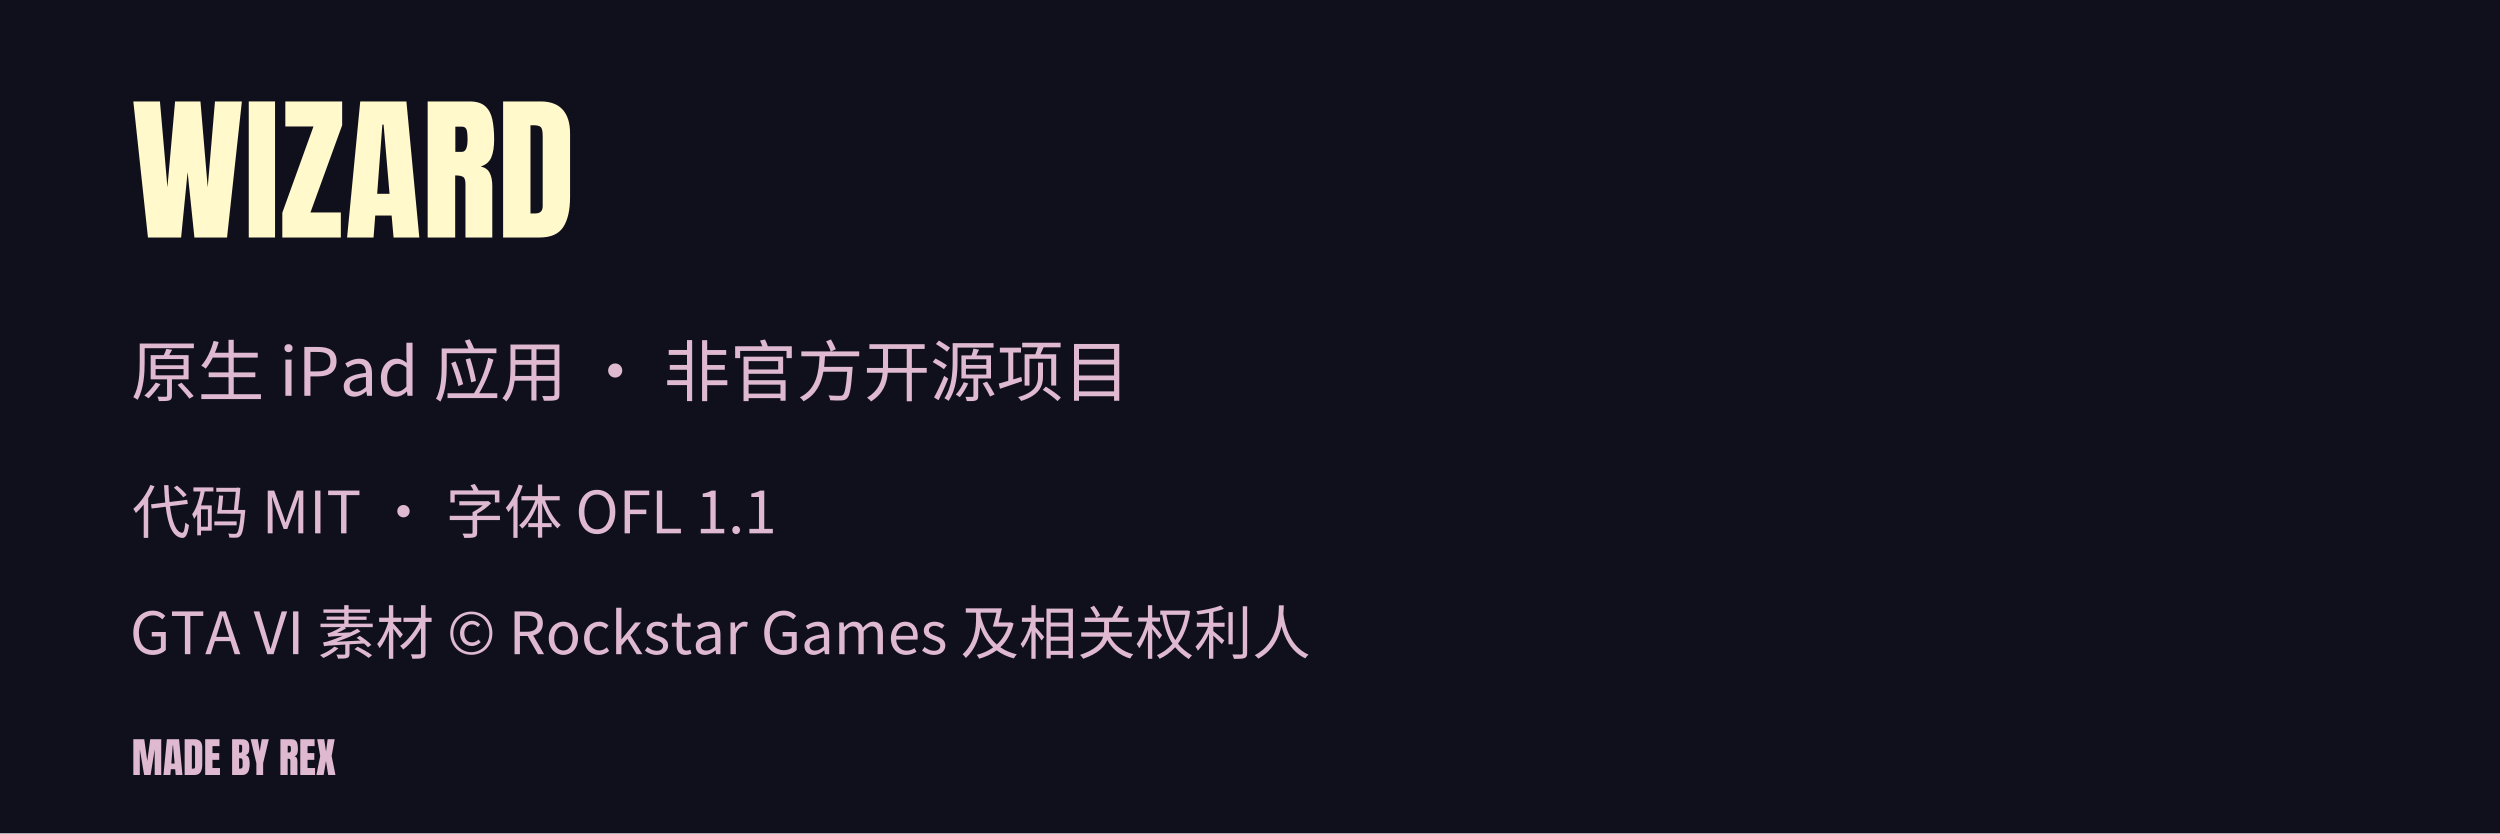
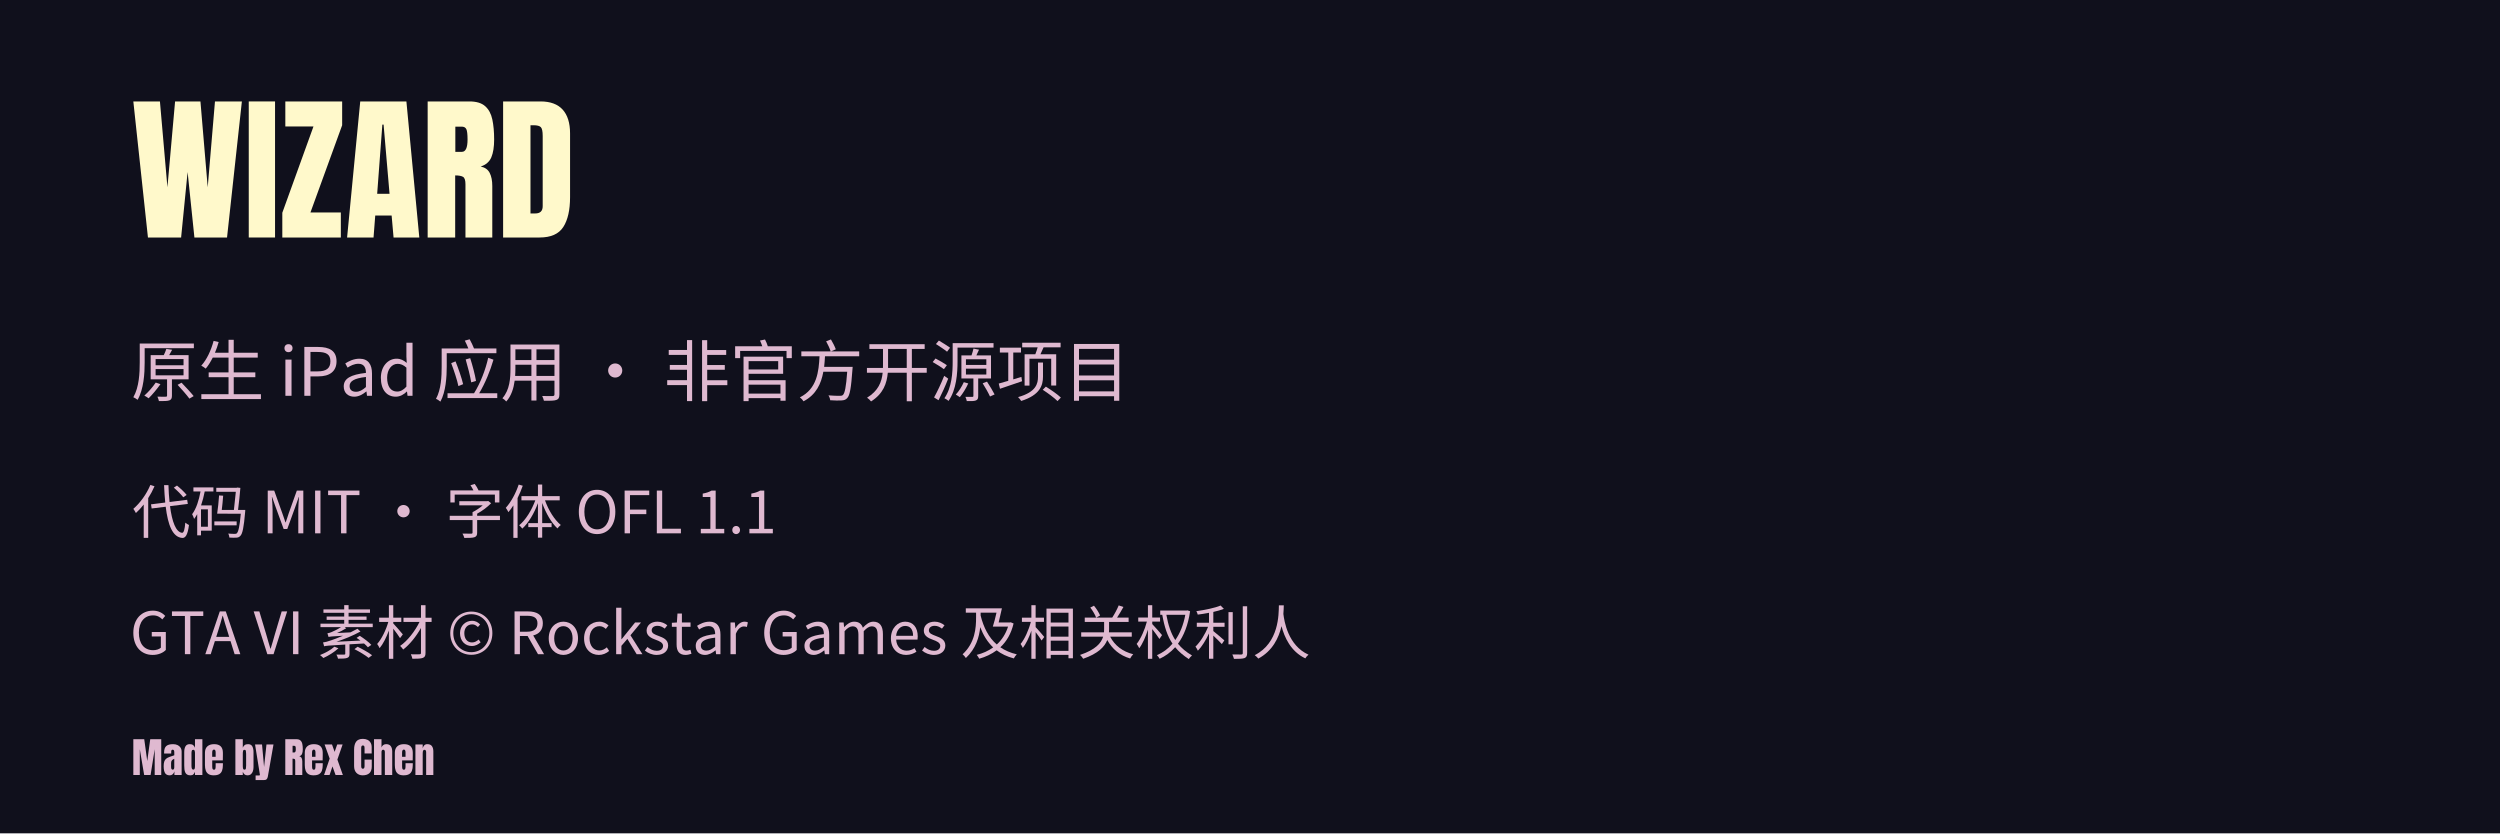
<svg xmlns="http://www.w3.org/2000/svg" width="1200" height="400" viewBox="0 0 1200 400" role="img">
  <rect width="1200" height="400" fill="#10101C" />
  <g aria-label="WIZARD" fill="#FFF9CB" transform="translate(62.99805 114) scale(0.03710938 -0.03710938)">
    <path d="M216 0 27 1760H371L468 649L567 1760H895L989 649L1083 1760H1431L1239 0H817L729 847L645 0Z" transform="translate(0 0)" />
    <path d="M62 0V1760H402V0Z" transform="translate(1458 0)" />
    <path d="M32 0V320L435 1436H71V1760H806V1452L396 324H789V0Z" transform="translate(1922 0)" />
    <path d="M30 0 200 1760H797L964 0H631L606 284H394L372 0ZM419 565H579L502 1460H486Z" transform="translate(2762 0)" />
    <path d="M78 0V1760H618Q753 1760 822.0 1698.5Q891 1637 914.5 1526.5Q938 1416 938 1267Q938 1123 901.5 1037.0Q865 951 764 918Q847 901 880.5 835.5Q914 770 914 666V0H567V689Q567 766 535.5 784.5Q504 803 434 803V0ZM436 1108H521Q594 1108 594 1267Q594 1370 578.0 1402.0Q562 1434 518 1434H436Z" transform="translate(3756 0)" />
    <path d="M78 0V1760H562Q752 1760 848.0 1654.5Q944 1549 944 1346V522Q944 272 856.5 136.0Q769 0 550 0ZM432 311H493Q590 311 590 405V1313Q590 1401 566.5 1426.5Q543 1452 471 1452H432Z" transform="translate(4732 0)" />
  </g>
  <g aria-label="原生 iPad 应用 · 非官方开源项目" fill="#DFB9D0" transform="translate(62.88 190) scale(0.032 -0.032)">
    <path d="M369 402H788V308H369ZM369 552H788V459H369ZM699 165C759 100 838 11 876 -42L940 -4C899 48 818 135 758 197ZM371 199C326 132 260 56 200 4C219 -6 250 -26 264 -37C320 17 390 102 442 175ZM131 785V501C131 347 123 132 35 -21C53 -28 85 -48 99 -60C192 101 205 338 205 501V715H943V785ZM530 704C522 678 507 642 492 611H295V248H541V4C541 -8 537 -13 521 -13C506 -14 455 -14 396 -12C405 -32 416 -59 419 -79C496 -79 545 -79 576 -68C605 -57 614 -36 614 3V248H864V611H573C588 636 603 664 617 691Z" transform="translate(0 0)" />
    <path d="M239 824C201 681 136 542 54 453C73 443 106 421 121 408C159 453 194 510 226 573H463V352H165V280H463V25H55V-48H949V25H541V280H865V352H541V573H901V646H541V840H463V646H259C281 697 300 752 315 807Z" transform="translate(1000 0)" />
    <path d="M92 0H184V543H92ZM138 655C174 655 199 679 199 716C199 751 174 775 138 775C102 775 78 751 78 716C78 679 102 655 138 655Z" transform="translate(2224 0)" />
    <path d="M101 0H193V292H314C475 292 584 363 584 518C584 678 474 733 310 733H101ZM193 367V658H298C427 658 492 625 492 518C492 413 431 367 302 367Z" transform="translate(2499 0)" />
    <path d="M217 -13C284 -13 345 22 397 65H400L408 0H483V334C483 469 428 557 295 557C207 557 131 518 82 486L117 423C160 452 217 481 280 481C369 481 392 414 392 344C161 318 59 259 59 141C59 43 126 -13 217 -13ZM243 61C189 61 147 85 147 147C147 217 209 262 392 283V132C339 85 295 61 243 61Z" transform="translate(3132 0)" />
    <path d="M277 -13C342 -13 400 22 442 64H445L453 0H528V796H436V587L441 494C393 533 352 557 288 557C164 557 53 447 53 271C53 90 141 -13 277 -13ZM297 64C202 64 147 141 147 272C147 396 217 480 304 480C349 480 391 464 436 423V138C391 88 347 64 297 64Z" transform="translate(3695 0)" />
    <path d="M264 490C305 382 353 239 372 146L443 175C421 268 373 407 329 517ZM481 546C513 437 550 295 564 202L636 224C621 317 584 456 549 565ZM468 828C487 793 507 747 521 711H121V438C121 296 114 97 36 -45C54 -52 88 -74 102 -87C184 62 197 286 197 438V640H942V711H606C593 747 565 804 541 848ZM209 39V-33H955V39H684C776 194 850 376 898 542L819 571C781 398 704 194 607 39Z" transform="translate(4539 0)" />
    <path d="M153 770V407C153 266 143 89 32 -36C49 -45 79 -70 90 -85C167 0 201 115 216 227H467V-71H543V227H813V22C813 4 806 -2 786 -3C767 -4 699 -5 629 -2C639 -22 651 -55 655 -74C749 -75 807 -74 841 -62C875 -50 887 -27 887 22V770ZM227 698H467V537H227ZM813 698V537H543V698ZM227 466H467V298H223C226 336 227 373 227 407ZM813 466V298H543V466Z" transform="translate(5539 0)" />
    <path d="M500 486C441 486 394 439 394 380C394 321 441 274 500 274C559 274 606 321 606 380C606 439 559 486 500 486Z" transform="translate(6763 0)" />
    <path d="M579 835V-80H656V160H958V234H656V391H920V462H656V614H941V687H656V835ZM56 235V161H353V-79H430V836H353V688H79V614H353V463H95V391H353V235Z" transform="translate(7987 0)" />
    <path d="M277 521H721V396H277ZM201 587V-79H277V-34H755V-74H832V235H277V330H795V587ZM277 167H755V33H277ZM448 829C460 803 473 771 482 744H75V566H150V673H846V566H925V744H565C556 775 540 814 523 845Z" transform="translate(8987 0)" />
    <path d="M440 818C466 771 496 707 508 667H68V594H341C329 364 304 105 46 -23C66 -37 90 -63 101 -82C291 17 366 183 398 361H756C740 135 720 38 691 12C678 2 665 0 643 0C616 0 546 1 474 7C489 -13 499 -44 501 -66C568 -71 634 -72 669 -69C708 -67 733 -60 756 -34C795 5 815 114 835 398C837 409 838 434 838 434H410C416 487 420 541 423 594H936V667H514L585 698C571 738 540 799 512 846Z" transform="translate(9987 0)" />
    <path d="M649 703V418H369V461V703ZM52 418V346H288C274 209 223 75 54 -28C74 -41 101 -66 114 -84C299 33 351 189 365 346H649V-81H726V346H949V418H726V703H918V775H89V703H293V461L292 418Z" transform="translate(10987 0)" />
    <path d="M537 407H843V319H537ZM537 549H843V463H537ZM505 205C475 138 431 68 385 19C402 9 431 -9 445 -20C489 32 539 113 572 186ZM788 188C828 124 876 40 898 -10L967 21C943 69 893 152 853 213ZM87 777C142 742 217 693 254 662L299 722C260 751 185 797 131 829ZM38 507C94 476 169 428 207 400L251 460C212 488 136 531 81 560ZM59 -24 126 -66C174 28 230 152 271 258L211 300C166 186 103 54 59 -24ZM338 791V517C338 352 327 125 214 -36C231 -44 263 -63 276 -76C395 92 411 342 411 517V723H951V791ZM650 709C644 680 632 639 621 607H469V261H649V0C649 -11 645 -15 633 -16C620 -16 576 -16 529 -15C538 -34 547 -61 550 -79C616 -80 660 -80 687 -69C714 -58 721 -39 721 -2V261H913V607H694C707 633 720 663 733 692Z" transform="translate(11987 0)" />
    <path d="M618 500V289C618 184 591 56 319 -19C335 -34 357 -61 366 -77C649 12 693 158 693 289V500ZM689 91C766 41 864 -31 911 -79L961 -26C913 21 813 90 736 138ZM29 184 48 106C140 137 262 179 379 219L369 284L247 247V650H363V722H46V650H172V225ZM417 624V153H490V556H816V155H891V624H655C670 655 686 692 702 728H957V796H381V728H613C603 694 591 656 578 624Z" transform="translate(12987 0)" />
    <path d="M233 470H759V305H233ZM233 542V704H759V542ZM233 233H759V67H233ZM158 778V-74H233V-6H759V-74H837V778Z" transform="translate(13987 0)" />
  </g>
  <g aria-label="代码 MIT · 字体 OFL 1.1" fill="#DFB9D0" transform="translate(63.412 256) scale(0.028 -0.028)">
    <path d="M715 783C774 733 844 663 877 618L935 658C901 703 829 771 769 819ZM548 826C552 720 559 620 568 528L324 497L335 426L576 456C614 142 694 -67 860 -79C913 -82 953 -30 975 143C960 150 927 168 912 183C902 67 886 8 857 9C750 20 684 200 650 466L955 504L944 575L642 537C632 626 626 724 623 826ZM313 830C247 671 136 518 21 420C34 403 57 365 65 348C111 389 156 439 199 494V-78H276V604C317 668 354 737 384 807Z" transform="translate(0 0)" />
    <path d="M410 205V137H792V205ZM491 650C484 551 471 417 458 337H478L863 336C844 117 822 28 796 2C786 -8 776 -10 758 -9C740 -9 695 -9 647 -4C659 -23 666 -52 668 -73C716 -76 762 -76 788 -74C818 -72 837 -65 856 -43C892 -7 915 98 938 368C939 379 940 401 940 401H816C832 525 848 675 856 779L803 785L791 781H443V712H778C770 624 757 502 745 401H537C546 475 556 569 561 645ZM51 787V718H173C145 565 100 423 29 328C41 308 58 266 63 247C82 272 100 299 116 329V-34H181V46H365V479H182C208 554 229 635 245 718H394V787ZM181 411H299V113H181Z" transform="translate(1000 0)" />
    <path d="M101 0H184V406C184 469 178 558 172 622H176L235 455L374 74H436L574 455L633 622H637C632 558 625 469 625 406V0H711V733H600L460 341C443 291 428 239 409 188H405C387 239 371 291 352 341L212 733H101Z" transform="translate(2224 0)" />
    <path d="M101 0H193V733H101Z" transform="translate(3036 0)" />
    <path d="M253 0H346V655H568V733H31V655H253Z" transform="translate(3329 0)" />
    <path d="M500 486C441 486 394 439 394 380C394 321 441 274 500 274C559 274 606 321 606 380C606 439 559 486 500 486Z" transform="translate(4152 0)" />
    <path d="M460 363V300H69V228H460V14C460 0 455 -5 437 -6C419 -6 354 -6 287 -4C300 -24 314 -58 319 -79C404 -79 457 -78 492 -67C528 -54 539 -32 539 12V228H930V300H539V337C627 384 717 452 779 516L728 555L711 551H233V480H635C584 436 519 392 460 363ZM424 824C443 798 462 765 475 736H80V529H154V664H843V529H920V736H563C549 769 523 814 497 847Z" transform="translate(5376 0)" />
    <path d="M251 836C201 685 119 535 30 437C45 420 67 380 74 363C104 397 133 436 160 479V-78H232V605C266 673 296 745 321 816ZM416 175V106H581V-74H654V106H815V175H654V521C716 347 812 179 916 84C930 104 955 130 973 143C865 230 761 398 702 566H954V638H654V837H581V638H298V566H536C474 396 369 226 259 138C276 125 301 99 313 81C419 177 517 342 581 518V175Z" transform="translate(6376 0)" />
    <path d="M371 -13C555 -13 684 134 684 369C684 604 555 746 371 746C187 746 58 604 58 369C58 134 187 -13 371 -13ZM371 68C239 68 153 186 153 369C153 552 239 665 371 665C503 665 589 552 589 369C589 186 503 68 371 68Z" transform="translate(7600 0)" />
    <path d="M101 0H193V329H473V407H193V655H523V733H101Z" transform="translate(8342 0)" />
    <path d="M101 0H514V79H193V733H101Z" transform="translate(8894 0)" />
    <path d="M88 0H490V76H343V733H273C233 710 186 693 121 681V623H252V76H88Z" transform="translate(9661 0)" />
    <path d="M139 -13C175 -13 205 15 205 56C205 98 175 126 139 126C102 126 73 98 73 56C73 15 102 -13 139 -13Z" transform="translate(10216 0)" />
    <path d="M88 0H490V76H343V733H273C233 710 186 693 121 681V623H252V76H88Z" transform="translate(10494 0)" />
  </g>
  <g aria-label="GTA VI 素材 © Rockstar Games 及相关权利人" fill="#DFB9D0" transform="translate(62.376 314) scale(0.028 -0.028)">
    <path d="M389 -13C487 -13 568 23 615 72V380H374V303H530V111C501 84 450 68 398 68C241 68 153 184 153 369C153 552 249 665 397 665C470 665 518 634 555 596L605 656C563 700 496 746 394 746C200 746 58 603 58 366C58 128 196 -13 389 -13Z" transform="translate(0 0)" />
    <path d="M253 0H346V655H568V733H31V655H253Z" transform="translate(689 0)" />
    <path d="M4 0H97L168 224H436L506 0H604L355 733H252ZM191 297 227 410C253 493 277 572 300 658H304C328 573 351 493 378 410L413 297Z" transform="translate(1288 0)" />
    <path d="M235 0H342L575 733H481L363 336C338 250 320 180 292 94H288C261 180 242 250 217 336L98 733H1Z" transform="translate(2120 0)" />
    <path d="M101 0H193V733H101Z" transform="translate(2695 0)" />
    <path d="M636 86C721 44 828 -21 880 -64L939 -18C882 26 774 87 691 127ZM293 128C233 72 135 20 46 -15C63 -27 91 -53 104 -66C190 -27 293 36 362 101ZM193 294C211 301 240 305 440 316C349 277 270 248 236 237C176 216 131 204 98 201C104 182 114 149 116 135C143 143 182 148 479 165V8C479 -4 475 -7 458 -8C443 -9 389 -9 327 -7C339 -27 351 -55 355 -77C429 -77 479 -76 510 -65C543 -53 552 -33 552 6V169L801 183C828 160 851 137 867 118L926 159C884 206 797 271 728 315L673 279C694 265 717 249 739 233L328 213C466 258 606 316 740 388L688 436C651 415 610 394 569 374L337 362C391 385 444 412 495 444L471 463H950V523H536V588H844V645H536V709H903V767H536V841H461V767H105V709H461V645H160V588H461V523H54V463H406C340 421 267 388 243 378C215 367 193 360 173 358C180 340 190 308 193 294Z" transform="translate(3212 0)" />
    <path d="M777 839V625H477V553H752C676 395 545 227 419 141C437 126 460 99 472 79C583 164 697 306 777 449V22C777 4 770 -2 752 -2C733 -3 668 -4 604 -2C614 -23 626 -58 630 -79C716 -79 775 -77 808 -64C842 -52 855 -30 855 23V553H959V625H855V839ZM227 840V626H60V553H217C178 414 102 259 26 175C39 156 59 125 68 103C127 173 184 287 227 405V-79H302V437C344 383 396 312 418 275L466 339C441 370 338 490 302 527V553H440V626H302V840Z" transform="translate(4212 0)" />
    <path d="M416 -11C611 -11 777 134 777 361C777 588 611 730 416 730C222 730 55 588 55 361C55 134 222 -11 416 -11ZM416 34C247 34 107 166 107 361C107 556 247 685 416 685C584 685 725 556 725 361C725 166 584 34 416 34ZM424 140C491 140 534 168 576 203L542 251C509 223 476 201 428 201C347 201 296 262 296 361C296 449 349 511 432 511C471 511 498 494 529 465L567 509C532 545 491 572 428 572C320 572 222 491 222 361C222 223 312 140 424 140Z" transform="translate(5436 0)" />
    <path d="M193 385V658H316C431 658 494 624 494 528C494 432 431 385 316 385ZM503 0H607L421 321C520 345 586 413 586 528C586 680 479 733 330 733H101V0H193V311H325Z" transform="translate(6492 0)" />
    <path d="M303 -13C436 -13 554 91 554 271C554 452 436 557 303 557C170 557 52 452 52 271C52 91 170 -13 303 -13ZM303 63C209 63 146 146 146 271C146 396 209 480 303 480C397 480 461 396 461 271C461 146 397 63 303 63Z" transform="translate(7127 0)" />
    <path d="M306 -13C371 -13 433 13 482 55L442 117C408 87 364 63 314 63C214 63 146 146 146 271C146 396 218 480 317 480C359 480 394 461 425 433L471 493C433 527 384 557 313 557C173 557 52 452 52 271C52 91 162 -13 306 -13Z" transform="translate(7733 0)" />
    <path d="M92 0H182V143L284 262L443 0H542L337 324L518 543H416L186 257H182V796H92Z" transform="translate(8243 0)" />
    <path d="M234 -13C362 -13 431 60 431 148C431 251 345 283 266 313C205 336 149 356 149 407C149 450 181 486 250 486C298 486 336 465 373 438L417 495C376 529 316 557 249 557C130 557 62 489 62 403C62 310 144 274 220 246C280 224 344 198 344 143C344 96 309 58 237 58C172 58 124 84 76 123L32 62C83 19 157 -13 234 -13Z" transform="translate(8795 0)" />
    <path d="M262 -13C296 -13 332 -3 363 7L345 76C327 68 303 61 283 61C220 61 199 99 199 165V469H347V543H199V696H123L113 543L27 538V469H108V168C108 59 147 -13 262 -13Z" transform="translate(9263 0)" />
    <path d="M217 -13C284 -13 345 22 397 65H400L408 0H483V334C483 469 428 557 295 557C207 557 131 518 82 486L117 423C160 452 217 481 280 481C369 481 392 414 392 344C161 318 59 259 59 141C59 43 126 -13 217 -13ZM243 61C189 61 147 85 147 147C147 217 209 262 392 283V132C339 85 295 61 243 61Z" transform="translate(9640 0)" />
    <path d="M92 0H184V349C220 441 275 475 320 475C343 475 355 472 373 466L390 545C373 554 356 557 332 557C272 557 216 513 178 444H176L167 543H92Z" transform="translate(10203 0)" />
    <path d="M389 -13C487 -13 568 23 615 72V380H374V303H530V111C501 84 450 68 398 68C241 68 153 184 153 369C153 552 249 665 397 665C470 665 518 634 555 596L605 656C563 700 496 746 394 746C200 746 58 603 58 366C58 128 196 -13 389 -13Z" transform="translate(10815 0)" />
    <path d="M217 -13C284 -13 345 22 397 65H400L408 0H483V334C483 469 428 557 295 557C207 557 131 518 82 486L117 423C160 452 217 481 280 481C369 481 392 414 392 344C161 318 59 259 59 141C59 43 126 -13 217 -13ZM243 61C189 61 147 85 147 147C147 217 209 262 392 283V132C339 85 295 61 243 61Z" transform="translate(11504 0)" />
    <path d="M92 0H184V394C233 450 279 477 320 477C389 477 421 434 421 332V0H512V394C563 450 607 477 649 477C718 477 750 434 750 332V0H841V344C841 482 788 557 677 557C610 557 554 514 497 453C475 517 431 557 347 557C282 557 226 516 178 464H176L167 543H92Z" transform="translate(12067 0)" />
    <path d="M312 -13C385 -13 443 11 490 42L458 103C417 76 375 60 322 60C219 60 148 134 142 250H508C510 264 512 282 512 302C512 457 434 557 295 557C171 557 52 448 52 271C52 92 167 -13 312 -13ZM141 315C152 423 220 484 297 484C382 484 432 425 432 315Z" transform="translate(12993 0)" />
    <path d="M234 -13C362 -13 431 60 431 148C431 251 345 283 266 313C205 336 149 356 149 407C149 450 181 486 250 486C298 486 336 465 373 438L417 495C376 529 316 557 249 557C130 557 62 489 62 403C62 310 144 274 220 246C280 224 344 198 344 143C344 96 309 58 237 58C172 58 124 84 76 123L32 62C83 19 157 -13 234 -13Z" transform="translate(13547 0)" />
    <path d="M90 786V711H266V628C266 449 250 197 35 -2C52 -16 80 -46 91 -66C264 97 320 292 337 463C390 324 462 207 559 116C475 55 379 13 277 -12C292 -28 311 -59 320 -78C429 -47 530 0 619 66C700 4 797 -42 913 -73C924 -51 947 -19 964 -3C854 23 761 64 682 118C787 216 867 349 909 526L859 547L845 543H653C672 618 692 709 709 786ZM621 166C482 286 396 455 344 662V711H616C597 627 574 535 553 472H814C774 345 706 243 621 166Z" transform="translate(14239 0)" />
    <path d="M546 474H850V300H546ZM546 542V710H850V542ZM546 231H850V57H546ZM473 781V-73H546V-12H850V-70H926V781ZM214 840V626H52V554H205C170 416 99 258 29 175C41 157 60 127 68 107C122 176 175 287 214 402V-79H287V378C325 329 370 267 389 234L435 295C413 322 322 429 287 464V554H430V626H287V840Z" transform="translate(15239 0)" />
    <path d="M224 799C265 746 307 675 324 627H129V552H461V430C461 412 460 393 459 374H68V300H444C412 192 317 77 48 -13C68 -30 93 -62 102 -79C360 11 470 127 515 243C599 88 729 -21 907 -74C919 -51 942 -18 960 -1C777 44 640 152 565 300H935V374H544L546 429V552H881V627H683C719 681 759 749 792 809L711 836C686 774 640 687 600 627H326L392 663C373 710 330 780 287 831Z" transform="translate(16239 0)" />
    <path d="M853 675C821 501 761 356 681 242C606 358 560 497 528 675ZM423 748V675H458C494 469 545 311 633 180C556 90 465 24 366 -17C383 -31 403 -61 413 -79C512 -33 602 32 679 119C740 44 817 -22 914 -85C925 -63 948 -38 968 -23C867 37 789 103 727 179C828 316 901 500 935 736L888 751L875 748ZM212 840V628H46V558H194C158 419 88 260 19 176C33 157 53 124 63 102C119 174 173 297 212 421V-79H286V430C329 375 386 298 409 260L454 327C430 356 318 485 286 516V558H420V628H286V840Z" transform="translate(17239 0)" />
    <path d="M593 721V169H666V721ZM838 821V20C838 1 831 -5 812 -6C792 -6 730 -7 659 -5C670 -26 682 -60 687 -81C779 -81 835 -79 868 -67C899 -54 913 -32 913 20V821ZM458 834C364 793 190 758 42 737C52 721 62 696 66 678C128 686 194 696 259 709V539H50V469H243C195 344 107 205 27 130C40 111 60 80 68 59C136 127 206 241 259 355V-78H333V318C384 270 449 206 479 173L522 236C493 262 380 360 333 396V469H526V539H333V724C401 739 464 757 514 777Z" transform="translate(18239 0)" />
    <path d="M457 837C454 683 460 194 43 -17C66 -33 90 -57 104 -76C349 55 455 279 502 480C551 293 659 46 910 -72C922 -51 944 -25 965 -9C611 150 549 569 534 689C539 749 540 800 541 837Z" transform="translate(19239 0)" />
  </g>
-   <g aria-label="MADE BY REX" fill="#DFB9D0" transform="translate(63.23828 372) scale(0.009765625 -0.009765625)">
+   <g aria-label="Made by Rex Chen" fill="#DFB9D0" transform="translate(63.23828 372) scale(0.009765625 -0.009765625)">
    <path d="M78 0V1760H614L762 687L909 1760H1450V0H1128V1268L926 0H610L396 1268V0Z" transform="translate(0 0)" />
-     <path d="M30 0 200 1760H797L964 0H631L606 284H394L372 0ZM419 565H579L502 1460H486Z" transform="translate(1528 0)" />
-     <path d="M78 0V1760H562Q752 1760 848.0 1654.5Q944 1549 944 1346V522Q944 272 856.5 136.0Q769 0 550 0ZM432 311H493Q590 311 590 405V1313Q590 1401 566.5 1426.5Q543 1452 471 1452H432Z" transform="translate(2522 0)" />
-     <path d="M78 0V1760H782V1420H436V1077H768V746H436V343H805V0Z" transform="translate(3532 0)" />
-     <path d="M78 0V1760H555Q747 1760 834.5 1666.5Q922 1573 922 1358V1281Q922 1157 877.5 1080.0Q833 1003 742 979Q861 949 901.5 838.5Q942 728 942 569Q942 398 910.0 270.0Q878 142 794.0 71.0Q710 0 555 0ZM422 1097H494Q543 1097 557.0 1135.0Q571 1173 571 1226V1403Q571 1488 496 1488H422ZM457 310Q594 310 594 440V660Q594 735 571.5 778.5Q549 822 487 822H422V312Q444 310 457 310Z" transform="translate(4855 0)" />
-     <path d="M291 0V579L10 1760H359L457 1164L555 1760H903L623 579V0Z" transform="translate(5835 0)" />
-     <path d="M78 0V1760H618Q753 1760 822.0 1698.5Q891 1637 914.5 1526.5Q938 1416 938 1267Q938 1123 901.5 1037.0Q865 951 764 918Q847 901 880.5 835.5Q914 770 914 666V0H567V689Q567 766 535.5 784.5Q504 803 434 803V0ZM436 1108H521Q594 1108 594 1267Q594 1370 578.0 1402.0Q562 1434 518 1434H436Z" transform="translate(7229 0)" />
-     <path d="M78 0V1760H782V1420H436V1077H768V746H436V343H805V0Z" transform="translate(8205 0)" />
-     <path d="M27 0 216 933 66 1761H410L501 1156L582 1761H927L777 933L965 0H609L498 688L384 0Z" transform="translate(9048 0)" />
+     <path d="M345 -16Q220 -16 154.5 42.0Q89 100 65.0 201.0Q41 302 41 430Q41 567 68.0 654.5Q95 742 160.5 798.0Q226 854 341 893L563 969V1123Q563 1244 484 1244Q412 1244 412 1146V1056H64Q63 1064 63.0 1076.5Q63 1089 63 1105Q63 1329 168.5 1422.5Q274 1516 503 1516Q623 1516 718.0 1473.5Q813 1431 868.5 1348.0Q924 1265 924 1143V0H568V178Q542 84 482.0 34.0Q422 -16 345 -16ZM486 262Q530 262 546.0 299.0Q562 336 562 379V797Q488 767 447.0 721.5Q406 676 406 588V395Q406 262 486 262Z" transform="translate(1528 0)" />
+     <path d="M367 -16Q263 -16 202.0 22.0Q141 60 111.0 127.0Q81 194 71.5 284.0Q62 374 62 477V1129Q62 1302 123.5 1409.0Q185 1516 332 1516Q441 1516 499.5 1469.5Q558 1423 590 1340V1760H954V0H590V159Q560 78 510.5 31.0Q461 -16 367 -16ZM504 264Q555 264 572.5 305.0Q590 346 590 452V1083Q590 1136 574.5 1187.5Q559 1239 506 1239Q448 1239 433.0 1190.0Q418 1141 418 1083V452Q418 264 504 264Z" transform="translate(2518 0)" />
+     <path d="M492 -16Q332 -16 237.0 44.0Q142 104 101.0 217.0Q60 330 60 489V1092Q60 1301 180.0 1408.5Q300 1516 510 1516Q942 1516 942 1092V983Q942 785 938 717H418V427Q418 387 423.0 348.5Q428 310 445.5 285.0Q463 260 502 260Q558 260 572.0 308.5Q586 357 586 435V579H942V494Q942 326 900.5 212.5Q859 99 760.5 41.5Q662 -16 492 -16ZM416 895H586V1097Q586 1178 566.0 1213.5Q546 1249 506 1249Q463 1249 439.5 1215.0Q416 1181 416 1097Z" transform="translate(3538 0)" />
+     <path d="M671 -16Q583 -16 528.0 27.5Q473 71 440 160V0H76V1760H440V1340Q473 1423 531.5 1469.5Q590 1516 699 1516Q846 1516 906.5 1409.0Q967 1302 967 1129V391Q967 276 935.5 183.5Q904 91 838.5 37.5Q773 -16 671 -16ZM523 263Q580 263 592.0 319.0Q604 375 604 457V1043Q604 1126 592.0 1181.5Q580 1237 524 1237Q466 1237 453.0 1180.5Q440 1124 440 1043V457Q440 376 453.0 319.5Q466 263 523 263Z" transform="translate(5018 0)" />
+     <path d="M43 -250V-23H215Q254 -23 254 4Q254 18 251 33L16 1500H359L459 396L577 1500H922L644 -78Q629 -163 586.5 -206.5Q544 -250 447 -250Z" transform="translate(6045 0)" />
+     <path d="M78 0V1760H618Q753 1760 822.0 1698.5Q891 1637 914.5 1526.5Q938 1416 938 1267Q938 1123 901.5 1037.0Q865 951 764 918Q847 901 880.5 835.5Q914 770 914 666V0H567V689Q567 766 535.5 784.5Q504 803 434 803V0ZM436 1108H521Q594 1108 594 1267Q594 1370 578.0 1402.0Q562 1434 518 1434H436Z" transform="translate(7469 0)" />
+     <path d="M492 -16Q332 -16 237.0 44.0Q142 104 101.0 217.0Q60 330 60 489V1092Q60 1301 180.0 1408.5Q300 1516 510 1516Q942 1516 942 1092V983Q942 785 938 717H418V427Q418 387 423.0 348.5Q428 310 445.5 285.0Q463 260 502 260Q558 260 572.0 308.5Q586 357 586 435V579H942V494Q942 326 900.5 212.5Q859 99 760.5 41.5Q662 -16 492 -16ZM416 895H586V1097Q586 1178 566.0 1213.5Q546 1249 506 1249Q463 1249 439.5 1215.0Q416 1181 416 1097Z" transform="translate(8445 0)" />
+     <path d="M8 0 283 806 33 1501H398L527 1137L654 1501H920L662 759L932 0H573L421 422L279 0Z" transform="translate(9445 0)" />
+     <path d="M488 -16Q297 -16 180.5 103.0Q64 222 64 436V1248Q64 1504 165.5 1640.0Q267 1776 496 1776Q621 1776 718.5 1730.0Q816 1684 872.0 1592.5Q928 1501 928 1362V1058H578V1318Q578 1397 558.0 1424.5Q538 1452 496 1452Q447 1452 430.0 1416.5Q413 1381 413 1322V441Q413 368 434.5 338.0Q456 308 496 308Q541 308 559.5 345.0Q578 382 578 441V758H932V425Q932 193 815.0 88.5Q698 -16 488 -16Z" transform="translate(10865 0)" />
+     <path d="M72 0V1760H440V1351Q469 1435 529.0 1475.5Q589 1516 669 1516Q825 1516 896.0 1418.0Q967 1320 967 1155V0H605V1132Q605 1181 584.5 1212.0Q564 1243 520 1243Q483 1243 461.5 1211.0Q440 1179 440 1135V0Z" transform="translate(11836 0)" />
+     <path d="M492 -16Q332 -16 237.0 44.0Q142 104 101.0 217.0Q60 330 60 489V1092Q60 1301 180.0 1408.5Q300 1516 510 1516Q942 1516 942 1092V983Q942 785 938 717H418V427Q418 387 423.0 348.5Q428 310 445.5 285.0Q463 260 502 260Q558 260 572.0 308.5Q586 357 586 435V579H942V494Q942 326 900.5 212.5Q859 99 760.5 41.5Q662 -16 492 -16ZM416 895H586V1097Q586 1178 566.0 1213.5Q546 1249 506 1249Q463 1249 439.5 1215.0Q416 1181 416 1097Z" transform="translate(12871 0)" />
+     <path d="M72 0V1500H430V1309Q450 1395 504.5 1455.5Q559 1516 656 1516Q812 1516 882.5 1420.0Q953 1324 953 1157V0H600V1120Q600 1164 582.0 1201.5Q564 1239 520 1239Q479 1239 459.5 1210.5Q440 1182 435.0 1139.5Q430 1097 430 1055V0Z" transform="translate(13871 0)" />
  </g>
</svg>
